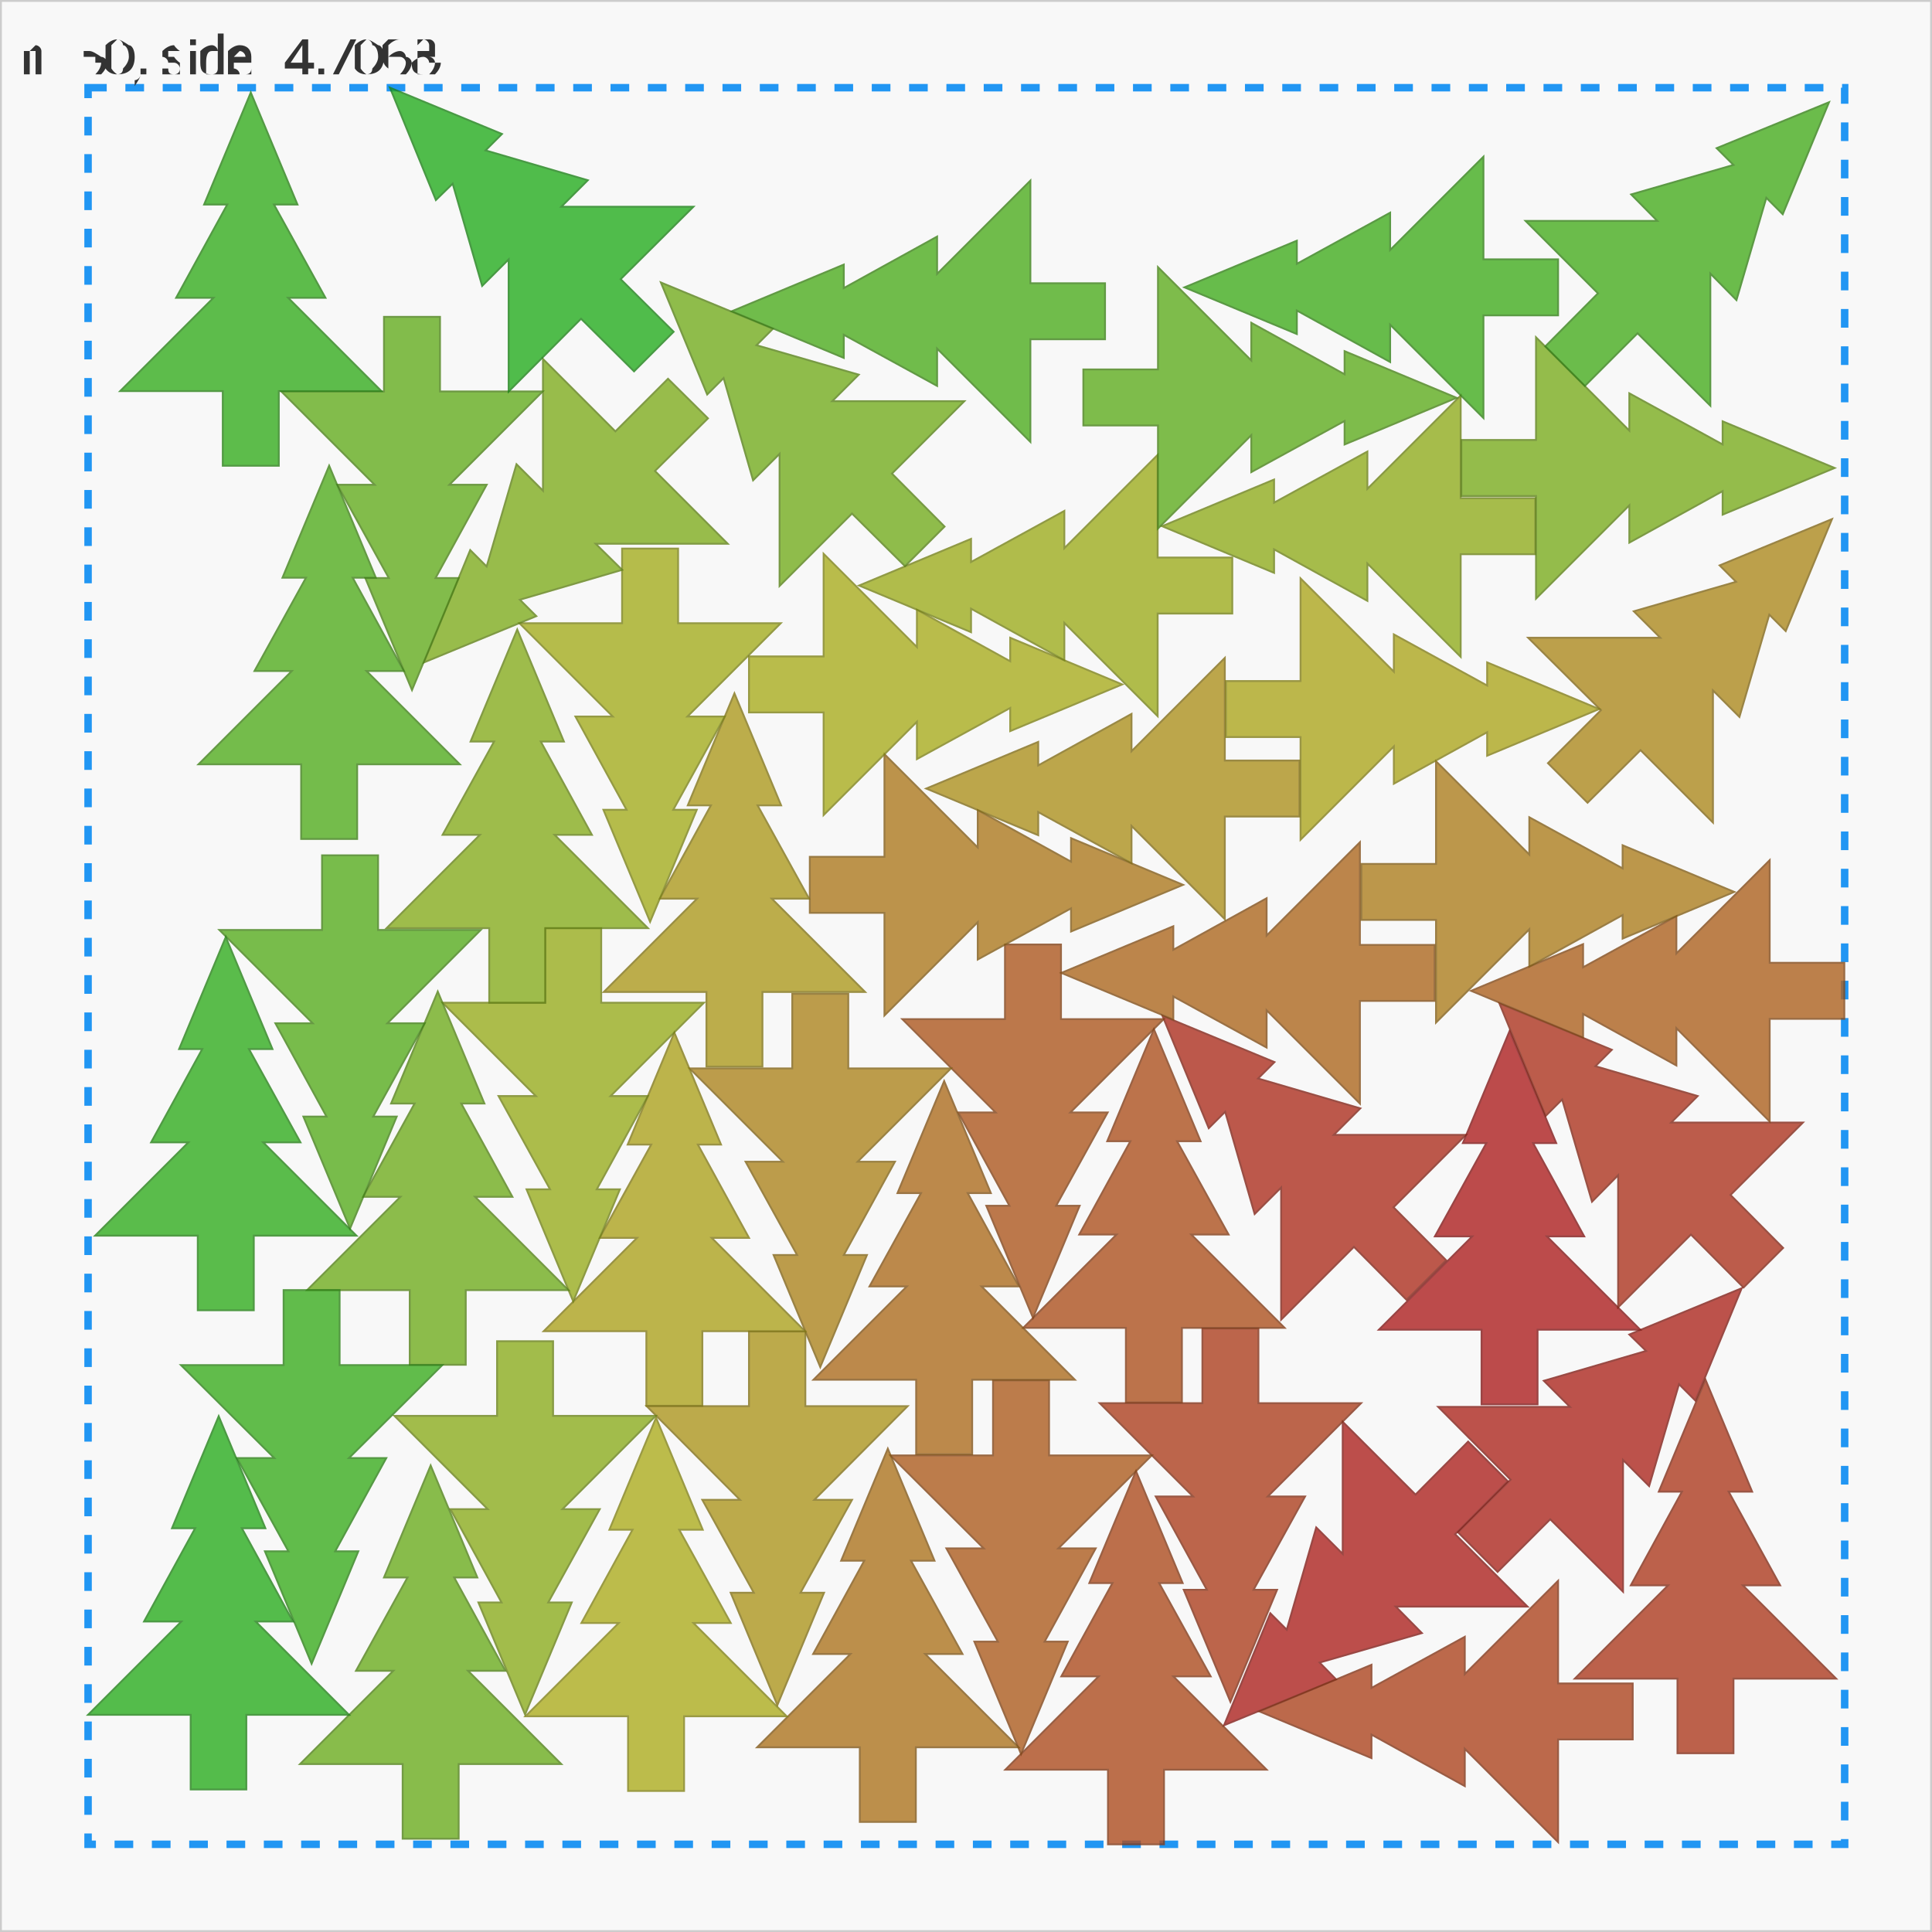
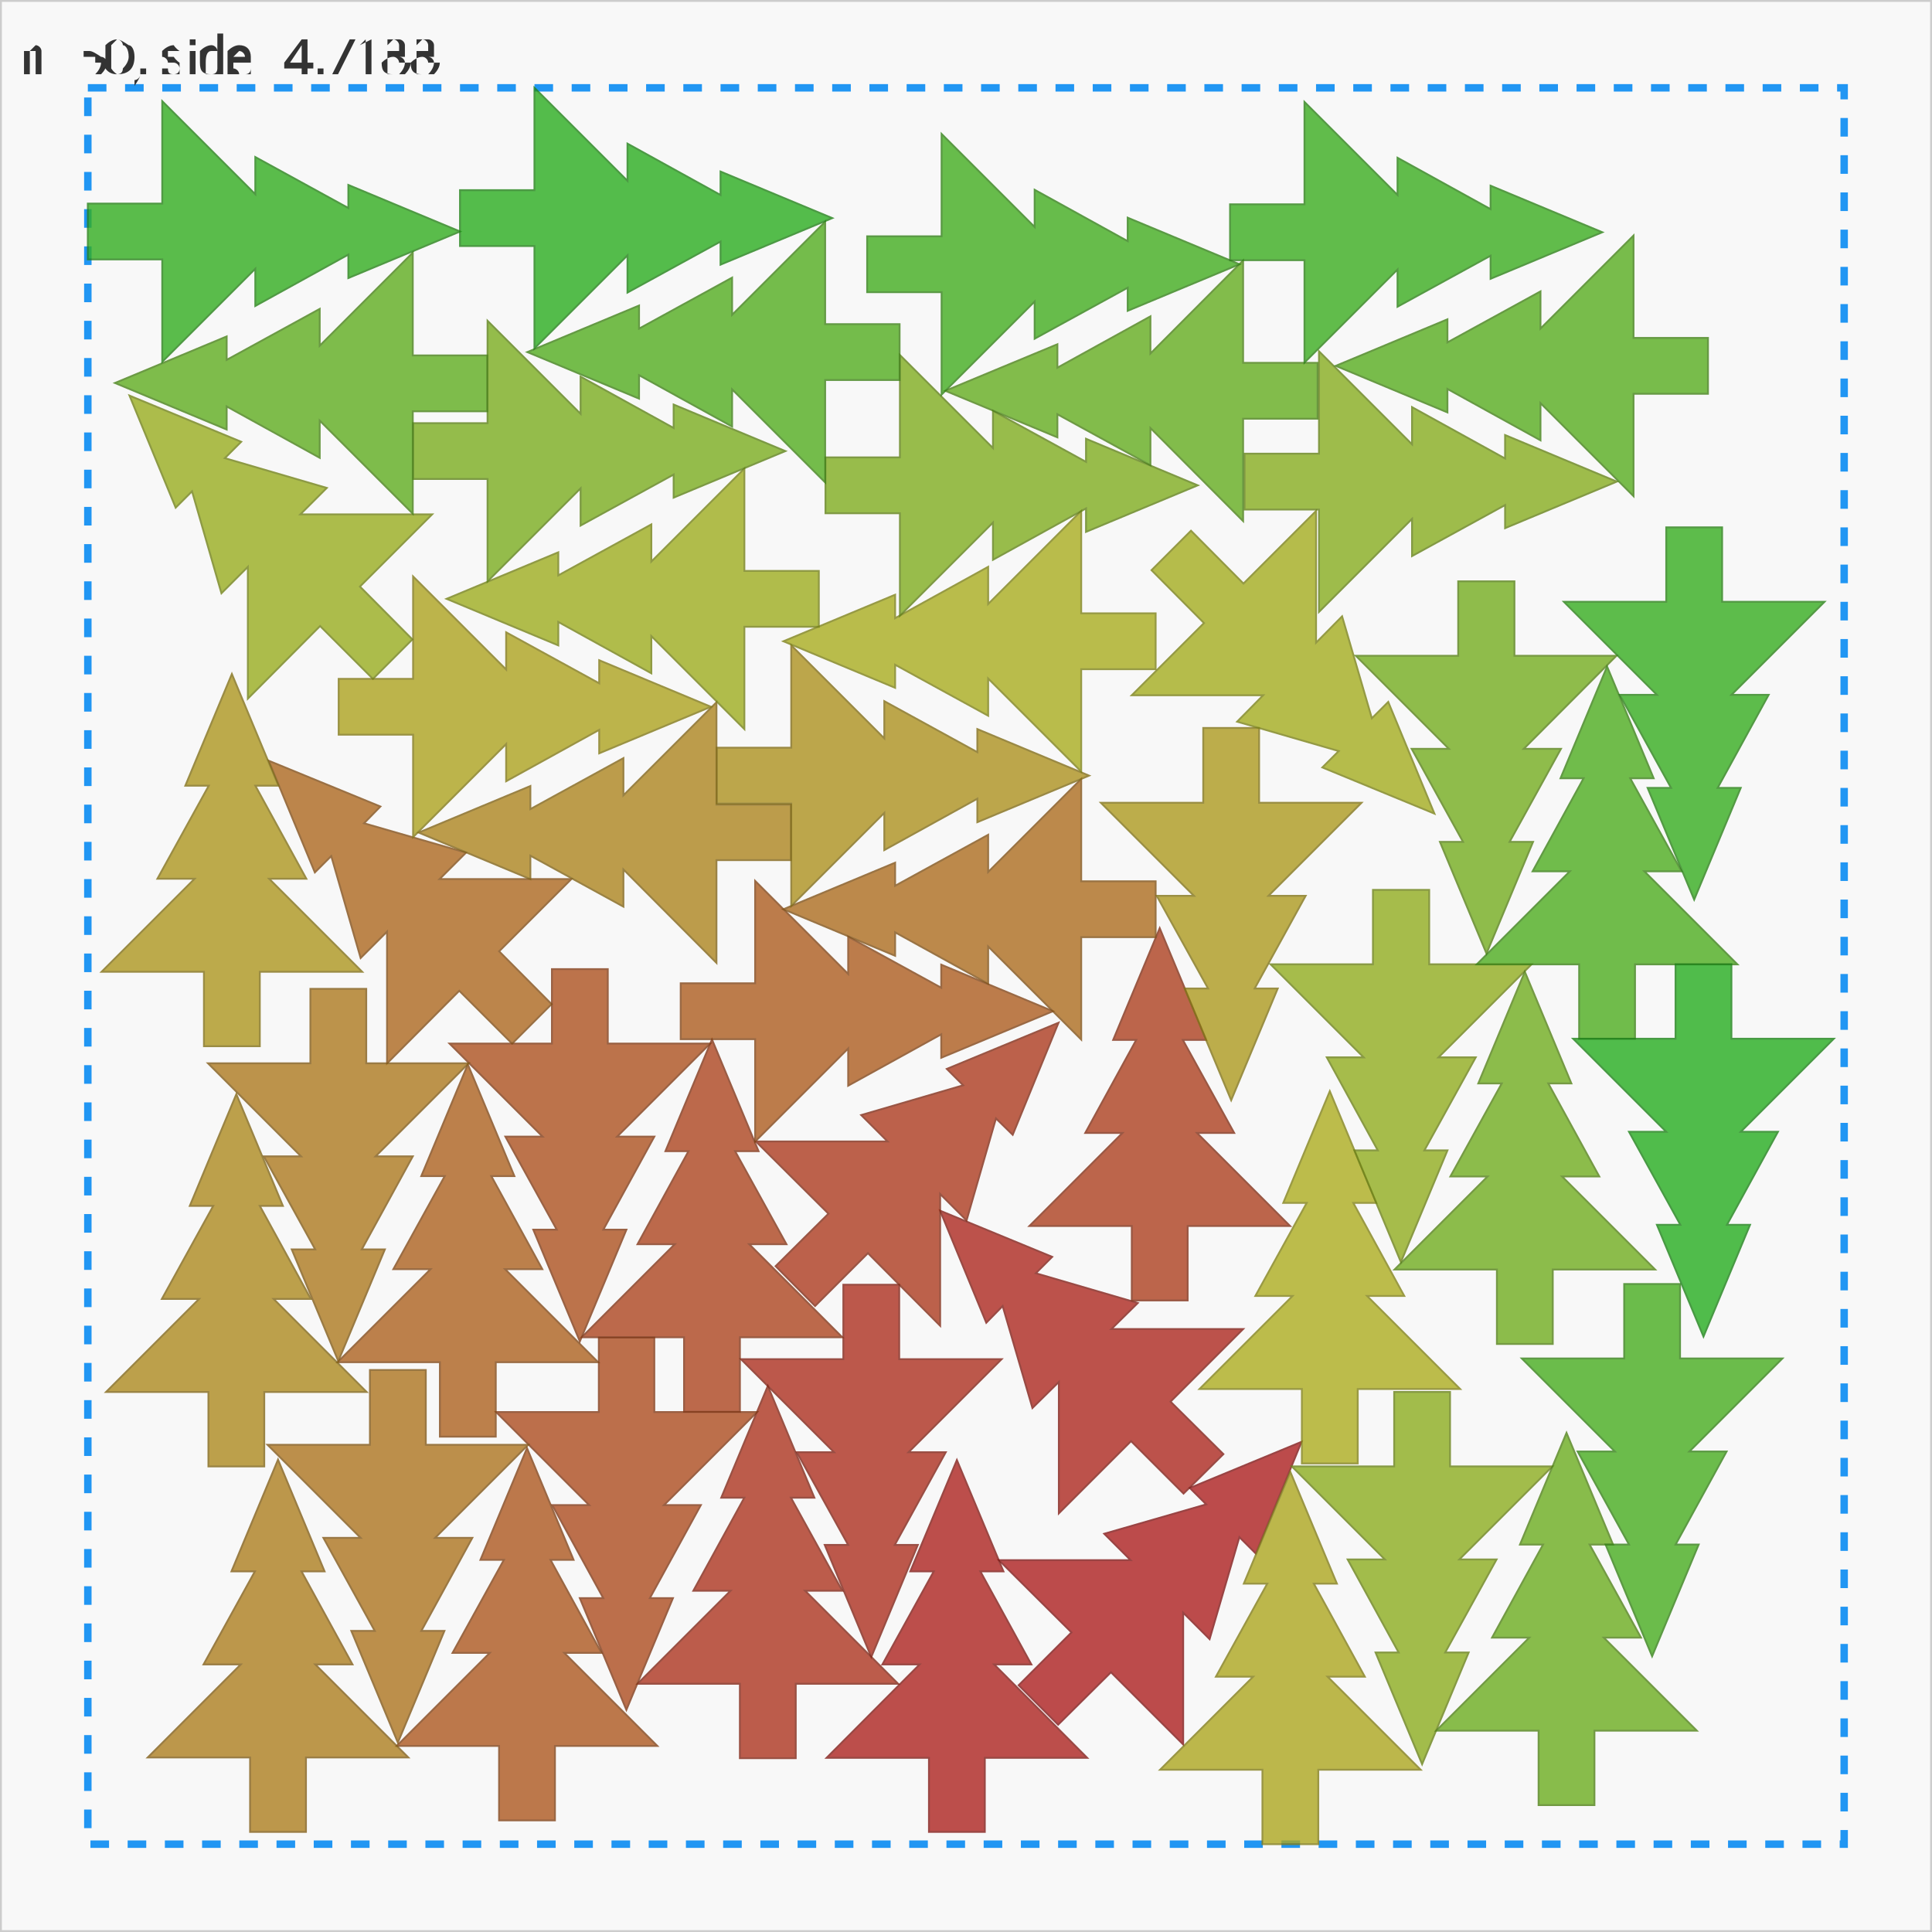
- <svg xmlns="http://www.w3.org/2000/svg" width="600" height="600" viewBox="-4.15 -3.625 5.177 5.177">
-   <rect x="-4.15" y="-3.625" width="5.177" height="5.177" fill="#f8f8f8" stroke="#ccc" stroke-width="0.01" />
-   <rect x="-3.914" y="-3.39" width="4.707" height="4.707" fill="none" stroke="#2196F3" stroke-width="0.02" stroke-dasharray="0.05,0.05" />
-   <polygon points="-0.105,-0.862 0.02,-0.562 -0.042,-0.562 0.095,-0.312 -0.005,-0.312 0.245,-0.062 -0.03,-0.062 -0.03,0.138 -0.18,0.138 -0.18,-0.062 -0.455,-0.062 -0.205,-0.312 -0.305,-0.312 -0.167,-0.562 -0.23,-0.562" fill="hsl(0, 70%, 40%)" stroke="hsl(0, 70%, 30%)" stroke-width="0.005" opacity="0.8" />
-   <polygon points="-0.87,0.998 -0.746,0.698 -0.702,0.742 -0.623,0.468 -0.552,0.539 -0.552,0.185 -0.357,0.38 -0.216,0.238 -0.11,0.344 -0.251,0.486 -0.057,0.68 -0.41,0.68 -0.34,0.751 -0.614,0.83 -0.57,0.875" fill="hsl(2, 70%, 40%)" stroke="hsl(2, 70%, 30%)" stroke-width="0.005" opacity="0.8" />
-   <polygon points="0.517,-0.173 0.393,0.128 0.349,0.084 0.269,0.357 0.199,0.287 0.199,0.64 0.004,0.446 -0.137,0.587 -0.243,0.481 -0.102,0.34 -0.296,0.145 0.057,0.145 -0.013,0.075 0.261,-0.005 0.216,-0.049" fill="hsl(4, 70%, 40%)" stroke="hsl(4, 70%, 30%)" stroke-width="0.005" opacity="0.8" />
-   <polygon points="-1.035,-0.903 -0.735,-0.779 -0.779,-0.735 -0.505,-0.655 -0.576,-0.584 -0.222,-0.584 -0.416,-0.39 -0.275,-0.248 -0.381,-0.142 -0.522,-0.284 -0.717,-0.089 -0.717,-0.443 -0.788,-0.372 -0.867,-0.646 -0.911,-0.602" fill="hsl(7, 70%, 40%)" stroke="hsl(7, 70%, 30%)" stroke-width="0.005" opacity="0.8" />
-   <polygon points="-0.132,-0.936 0.169,-0.812 0.125,-0.768 0.399,-0.688 0.328,-0.617 0.681,-0.617 0.487,-0.423 0.628,-0.281 0.522,-0.175 0.381,-0.317 0.186,-0.122 0.186,-0.476 0.116,-0.405 0.036,-0.679 -0.008,-0.635" fill="hsl(9, 70%, 40%)" stroke="hsl(9, 70%, 30%)" stroke-width="0.005" opacity="0.8" />
-   <polygon points="0.42,0.072 0.545,0.372 0.482,0.372 0.62,0.623 0.52,0.623 0.77,0.873 0.495,0.873 0.495,1.073 0.345,1.073 0.345,0.873 0.07,0.873 0.32,0.623 0.22,0.623 0.357,0.372 0.295,0.372" fill="hsl(12, 70%, 40%)" stroke="hsl(12, 70%, 30%)" stroke-width="0.005" opacity="0.8" />
-   <polygon points="-0.853,0.935 -0.978,0.635 -0.916,0.635 -1.053,0.385 -0.953,0.385 -1.203,0.135 -0.928,0.135 -0.928,-0.065 -0.778,-0.065 -0.778,0.135 -0.503,0.135 -0.753,0.385 -0.653,0.385 -0.791,0.635 -0.728,0.635" fill="hsl(14, 70%, 40%)" stroke="hsl(14, 70%, 30%)" stroke-width="0.005" opacity="0.8" />
-   <polygon points="-0.775,0.961 -0.475,0.836 -0.475,0.898 -0.225,0.761 -0.225,0.861 0.025,0.611 0.025,0.886 0.225,0.886 0.225,1.036 0.025,1.036 0.025,1.311 -0.225,1.061 -0.225,1.161 -0.475,1.023 -0.475,1.086" fill="hsl(16, 70%, 40%)" stroke="hsl(16, 70%, 30%)" stroke-width="0.005" opacity="0.8" />
-   <polygon points="-1.106,0.317 -0.981,0.617 -1.044,0.617 -0.906,0.867 -1.006,0.867 -0.756,1.117 -1.031,1.117 -1.031,1.317 -1.181,1.317 -1.181,1.117 -1.456,1.117 -1.206,0.867 -1.306,0.867 -1.169,0.617 -1.231,0.617" fill="hsl(19, 70%, 40%)" stroke="hsl(19, 70%, 30%)" stroke-width="0.005" opacity="0.8" />
-   <polygon points="-1.058,-0.867 -0.933,-0.567 -0.996,-0.567 -0.858,-0.317 -0.958,-0.317 -0.708,-0.067 -0.983,-0.067 -0.983,0.133 -1.133,0.133 -1.133,-0.067 -1.408,-0.067 -1.158,-0.317 -1.258,-0.317 -1.121,-0.567 -1.183,-0.567" fill="hsl(21, 70%, 40%)" stroke="hsl(21, 70%, 30%)" stroke-width="0.005" opacity="0.8" />
-   <polygon points="-1.382,-0.094 -1.507,-0.394 -1.445,-0.394 -1.582,-0.644 -1.482,-0.644 -1.732,-0.894 -1.457,-0.894 -1.457,-1.094 -1.307,-1.094 -1.307,-0.894 -1.032,-0.894 -1.282,-0.644 -1.182,-0.644 -1.32,-0.394 -1.257,-0.394" fill="hsl(24, 70%, 40%)" stroke="hsl(24, 70%, 30%)" stroke-width="0.005" opacity="0.8" />
-   <polygon points="-1.414,1.075 -1.539,0.774 -1.476,0.774 -1.614,0.524 -1.514,0.524 -1.764,0.275 -1.489,0.275 -1.489,0.074 -1.339,0.074 -1.339,0.275 -1.064,0.275 -1.314,0.524 -1.214,0.524 -1.351,0.774 -1.289,0.774" fill="hsl(26, 70%, 40%)" stroke="hsl(26, 70%, 30%)" stroke-width="0.005" opacity="0.8" />
-   <polygon points="-0.208,-0.97 0.092,-1.095 0.092,-1.033 0.342,-1.17 0.342,-1.07 0.592,-1.32 0.592,-1.045 0.792,-1.045 0.792,-0.895 0.592,-0.895 0.592,-0.62 0.342,-0.87 0.342,-0.77 0.092,-0.908 0.092,-0.845" fill="hsl(28, 70%, 40%)" stroke="hsl(28, 70%, 30%)" stroke-width="0.005" opacity="0.8" />
-   <polygon points="-1.306,-1.018 -1.006,-1.143 -1.006,-1.08 -0.756,-1.218 -0.756,-1.118 -0.506,-1.368 -0.506,-1.093 -0.306,-1.093 -0.306,-0.943 -0.506,-0.943 -0.506,-0.668 -0.756,-0.918 -0.756,-0.818 -1.006,-0.955 -1.006,-0.893" fill="hsl(31, 70%, 40%)" stroke="hsl(31, 70%, 30%)" stroke-width="0.005" opacity="0.8" />
-   <polygon points="-1.62,-0.728 -1.495,-0.428 -1.557,-0.428 -1.42,-0.178 -1.52,-0.178 -1.27,0.072 -1.545,0.072 -1.545,0.272 -1.695,0.272 -1.695,0.072 -1.97,0.072 -1.72,-0.178 -1.82,-0.178 -1.682,-0.428 -1.745,-0.428" fill="hsl(33, 70%, 40%)" stroke="hsl(33, 70%, 30%)" stroke-width="0.005" opacity="0.8" />
-   <polygon points="-1.771,0.257 -1.646,0.557 -1.709,0.557 -1.571,0.807 -1.671,0.807 -1.421,1.057 -1.696,1.057 -1.696,1.257 -1.846,1.257 -1.846,1.057 -2.121,1.057 -1.871,0.807 -1.971,0.807 -1.834,0.557 -1.896,0.557" fill="hsl(36, 70%, 40%)" stroke="hsl(36, 70%, 30%)" stroke-width="0.005" opacity="0.8" />
-   <polygon points="-0.98,-1.254 -1.28,-1.129 -1.28,-1.191 -1.53,-1.054 -1.53,-1.154 -1.78,-0.904 -1.78,-1.179 -1.98,-1.179 -1.98,-1.329 -1.78,-1.329 -1.78,-1.604 -1.53,-1.354 -1.53,-1.454 -1.28,-1.316 -1.28,-1.379" fill="hsl(38, 70%, 40%)" stroke="hsl(38, 70%, 30%)" stroke-width="0.005" opacity="0.8" />
-   <polygon points="0.497,-1.235 0.198,-1.11 0.198,-1.173 -0.052,-1.035 -0.052,-1.135 -0.302,-0.885 -0.302,-1.16 -0.502,-1.16 -0.502,-1.31 -0.302,-1.31 -0.302,-1.585 -0.052,-1.335 -0.052,-1.435 0.198,-1.298 0.198,-1.36" fill="hsl(40, 70%, 40%)" stroke="hsl(40, 70%, 30%)" stroke-width="0.005" opacity="0.8" />
-   <polygon points="-1.952,0.038 -2.077,-0.262 -2.014,-0.262 -2.152,-0.512 -2.052,-0.512 -2.302,-0.762 -2.027,-0.762 -2.027,-0.962 -1.877,-0.962 -1.877,-0.762 -1.602,-0.762 -1.852,-0.512 -1.752,-0.512 -1.889,-0.262 -1.827,-0.262" fill="hsl(43, 70%, 40%)" stroke="hsl(43, 70%, 30%)" stroke-width="0.005" opacity="0.8" />
-   <polygon points="0.759,-2.234 0.635,-1.934 0.591,-1.978 0.511,-1.704 0.44,-1.775 0.44,-1.421 0.246,-1.615 0.104,-1.474 -0.002,-1.58 0.14,-1.722 -0.055,-1.916 0.299,-1.916 0.228,-1.987 0.502,-2.066 0.458,-2.11" fill="hsl(45, 70%, 40%)" stroke="hsl(45, 70%, 30%)" stroke-width="0.005" opacity="0.8" />
-   <polygon points="-1.668,-1.512 -1.368,-1.637 -1.368,-1.574 -1.118,-1.712 -1.118,-1.612 -0.868,-1.862 -0.868,-1.587 -0.668,-1.587 -0.668,-1.437 -0.868,-1.437 -0.868,-1.162 -1.118,-1.412 -1.118,-1.312 -1.368,-1.449 -1.368,-1.387" fill="hsl(48, 70%, 40%)" stroke="hsl(48, 70%, 30%)" stroke-width="0.005" opacity="0.8" />
-   <polygon points="-2.067,0.944 -2.192,0.643 -2.13,0.643 -2.268,0.394 -2.167,0.394 -2.417,0.143 -2.143,0.143 -2.143,-0.057 -1.992,-0.057 -1.992,0.143 -1.718,0.143 -1.968,0.394 -1.867,0.394 -2.005,0.643 -1.942,0.643" fill="hsl(50, 70%, 40%)" stroke="hsl(50, 70%, 30%)" stroke-width="0.005" opacity="0.8" />
-   <polygon points="-2.182,-1.767 -2.057,-1.467 -2.12,-1.467 -1.982,-1.217 -2.082,-1.217 -1.832,-0.967 -2.107,-0.967 -2.107,-0.767 -2.257,-0.767 -2.257,-0.967 -2.532,-0.967 -2.282,-1.217 -2.382,-1.217 -2.245,-1.467 -2.307,-1.467" fill="hsl(52, 70%, 40%)" stroke="hsl(52, 70%, 30%)" stroke-width="0.005" opacity="0.8" />
-   <polygon points="-2.343,-0.858 -2.218,-0.558 -2.28,-0.558 -2.143,-0.308 -2.243,-0.308 -1.993,-0.058 -2.268,-0.058 -2.268,0.142 -2.418,0.142 -2.418,-0.058 -2.693,-0.058 -2.443,-0.308 -2.543,-0.308 -2.405,-0.558 -2.468,-0.558" fill="hsl(55, 70%, 40%)" stroke="hsl(55, 70%, 30%)" stroke-width="0.005" opacity="0.8" />
-   <polygon points="0.135,-1.725 -0.165,-1.6 -0.165,-1.663 -0.415,-1.525 -0.415,-1.625 -0.665,-1.375 -0.665,-1.65 -0.865,-1.65 -0.865,-1.8 -0.665,-1.8 -0.665,-2.075 -0.415,-1.825 -0.415,-1.925 -0.165,-1.788 -0.165,-1.85" fill="hsl(57, 70%, 40%)" stroke="hsl(57, 70%, 30%)" stroke-width="0.005" opacity="0.8" />
-   <polygon points="-2.392,0.174 -2.267,0.474 -2.33,0.474 -2.192,0.724 -2.292,0.724 -2.042,0.974 -2.317,0.974 -2.317,1.174 -2.467,1.174 -2.467,0.974 -2.742,0.974 -2.492,0.724 -2.592,0.724 -2.455,0.474 -2.517,0.474" fill="hsl(60, 70%, 40%)" stroke="hsl(60, 70%, 30%)" stroke-width="0.005" opacity="0.8" />
-   <polygon points="-1.143,-1.791 -1.443,-1.666 -1.443,-1.728 -1.693,-1.591 -1.693,-1.691 -1.943,-1.441 -1.943,-1.716 -2.143,-1.716 -2.143,-1.866 -1.943,-1.866 -1.943,-2.141 -1.693,-1.891 -1.693,-1.991 -1.443,-1.853 -1.443,-1.916" fill="hsl(62, 70%, 40%)" stroke="hsl(62, 70%, 30%)" stroke-width="0.005" opacity="0.8" />
-   <polygon points="-2.408,-1.155 -2.533,-1.455 -2.471,-1.455 -2.608,-1.705 -2.508,-1.705 -2.758,-1.955 -2.483,-1.955 -2.483,-2.155 -2.333,-2.155 -2.333,-1.955 -2.058,-1.955 -2.308,-1.705 -2.208,-1.705 -2.346,-1.455 -2.283,-1.455" fill="hsl(64, 70%, 40%)" stroke="hsl(64, 70%, 30%)" stroke-width="0.005" opacity="0.8" />
-   <polygon points="-1.848,-2.056 -1.548,-2.181 -1.548,-2.119 -1.298,-2.256 -1.298,-2.156 -1.048,-2.406 -1.048,-2.131 -0.848,-2.131 -0.848,-1.981 -1.048,-1.981 -1.048,-1.706 -1.298,-1.956 -1.298,-1.856 -1.548,-1.994 -1.548,-1.931" fill="hsl(67, 70%, 40%)" stroke="hsl(67, 70%, 30%)" stroke-width="0.005" opacity="0.8" />
-   <polygon points="-2.614,-0.138 -2.739,-0.438 -2.676,-0.438 -2.814,-0.688 -2.714,-0.688 -2.964,-0.938 -2.689,-0.938 -2.689,-1.138 -2.539,-1.138 -2.539,-0.938 -2.264,-0.938 -2.514,-0.688 -2.414,-0.688 -2.551,-0.438 -2.489,-0.438" fill="hsl(69, 70%, 40%)" stroke="hsl(69, 70%, 30%)" stroke-width="0.005" opacity="0.8" />
-   <polygon points="-1.036,-2.215 -0.736,-2.34 -0.736,-2.278 -0.486,-2.415 -0.486,-2.315 -0.236,-2.565 -0.236,-2.29 -0.036,-2.29 -0.036,-2.14 -0.236,-2.14 -0.236,-1.865 -0.486,-2.115 -0.486,-2.015 -0.736,-2.153 -0.736,-2.09" fill="hsl(72, 70%, 40%)" stroke="hsl(72, 70%, 30%)" stroke-width="0.005" opacity="0.8" />
-   <polygon points="-2.743,0.969 -2.868,0.669 -2.806,0.669 -2.943,0.419 -2.843,0.419 -3.093,0.169 -2.818,0.169 -2.818,-0.031 -2.668,-0.031 -2.668,0.169 -2.393,0.169 -2.643,0.419 -2.543,0.419 -2.681,0.669 -2.618,0.669" fill="hsl(74, 70%, 40%)" stroke="hsl(74, 70%, 30%)" stroke-width="0.005" opacity="0.8" />
-   <polygon points="-2.764,-1.938 -2.639,-1.638 -2.701,-1.638 -2.564,-1.388 -2.664,-1.388 -2.414,-1.138 -2.689,-1.138 -2.689,-0.938 -2.839,-0.938 -2.839,-1.138 -3.114,-1.138 -2.864,-1.388 -2.964,-1.388 -2.826,-1.638 -2.889,-1.638" fill="hsl(76, 70%, 40%)" stroke="hsl(76, 70%, 30%)" stroke-width="0.005" opacity="0.8" />
-   <polygon points="-3.014,-1.85 -2.89,-2.151 -2.846,-2.107 -2.766,-2.381 -2.695,-2.31 -2.695,-2.663 -2.501,-2.469 -2.36,-2.61 -2.253,-2.504 -2.395,-2.363 -2.2,-2.168 -2.554,-2.168 -2.483,-2.098 -2.757,-2.018 -2.713,-1.974" fill="hsl(79, 70%, 40%)" stroke="hsl(79, 70%, 30%)" stroke-width="0.005" opacity="0.8" />
-   <polygon points="0.766,-2.371 0.466,-2.246 0.466,-2.309 0.216,-2.171 0.216,-2.271 -0.034,-2.021 -0.034,-2.296 -0.234,-2.296 -0.234,-2.446 -0.034,-2.446 -0.034,-2.721 0.216,-2.471 0.216,-2.571 0.466,-2.434 0.466,-2.496" fill="hsl(81, 70%, 40%)" stroke="hsl(81, 70%, 30%)" stroke-width="0.005" opacity="0.8" />
-   <polygon points="-2.379,-2.868 -2.079,-2.744 -2.123,-2.7 -1.849,-2.621 -1.92,-2.55 -1.566,-2.55 -1.76,-2.356 -1.619,-2.214 -1.725,-2.108 -1.867,-2.249 -2.061,-2.055 -2.061,-2.409 -2.132,-2.338 -2.211,-2.612 -2.255,-2.568" fill="hsl(84, 70%, 40%)" stroke="hsl(84, 70%, 30%)" stroke-width="0.005" opacity="0.8" />
-   <polygon points="-2.977,-0.968 -2.852,-0.668 -2.914,-0.668 -2.777,-0.418 -2.877,-0.418 -2.627,-0.168 -2.902,-0.168 -2.902,0.032 -3.052,0.032 -3.052,-0.168 -3.327,-0.168 -3.077,-0.418 -3.177,-0.418 -3.039,-0.668 -3.102,-0.668" fill="hsl(86, 70%, 40%)" stroke="hsl(86, 70%, 30%)" stroke-width="0.005" opacity="0.8" />
-   <polygon points="-2.996,0.302 -2.871,0.602 -2.933,0.602 -2.796,0.852 -2.896,0.852 -2.646,1.102 -2.921,1.102 -2.921,1.302 -3.071,1.302 -3.071,1.102 -3.346,1.102 -3.096,0.852 -3.196,0.852 -3.058,0.602 -3.121,0.602" fill="hsl(88, 70%, 40%)" stroke="hsl(88, 70%, 30%)" stroke-width="0.005" opacity="0.8" />
-   <polygon points="-3.046,-1.776 -3.171,-2.076 -3.108,-2.076 -3.246,-2.326 -3.146,-2.326 -3.396,-2.576 -3.121,-2.576 -3.121,-2.776 -2.971,-2.776 -2.971,-2.576 -2.696,-2.576 -2.946,-2.326 -2.846,-2.326 -2.983,-2.076 -2.921,-2.076" fill="hsl(91, 70%, 40%)" stroke="hsl(91, 70%, 30%)" stroke-width="0.005" opacity="0.8" />
-   <polygon points="-0.247,-2.559 -0.547,-2.434 -0.547,-2.497 -0.797,-2.36 -0.797,-2.459 -1.047,-2.209 -1.047,-2.485 -1.247,-2.485 -1.247,-2.635 -1.047,-2.635 -1.047,-2.909 -0.797,-2.659 -0.797,-2.76 -0.547,-2.622 -0.547,-2.684" fill="hsl(93, 70%, 40%)" stroke="hsl(93, 70%, 30%)" stroke-width="0.005" opacity="0.8" />
-   <polygon points="-3.212,-0.333 -3.337,-0.633 -3.275,-0.633 -3.412,-0.883 -3.312,-0.883 -3.562,-1.133 -3.287,-1.133 -3.287,-1.333 -3.137,-1.333 -3.137,-1.133 -2.862,-1.133 -3.112,-0.883 -3.012,-0.883 -3.15,-0.633 -3.087,-0.633" fill="hsl(96, 70%, 40%)" stroke="hsl(96, 70%, 30%)" stroke-width="0.005" opacity="0.8" />
-   <polygon points="-3.268,-2.377 -3.143,-2.077 -3.205,-2.077 -3.068,-1.827 -3.168,-1.827 -2.918,-1.577 -3.193,-1.577 -3.193,-1.377 -3.343,-1.377 -3.343,-1.577 -3.618,-1.577 -3.368,-1.827 -3.468,-1.827 -3.33,-2.077 -3.393,-2.077" fill="hsl(98, 70%, 40%)" stroke="hsl(98, 70%, 30%)" stroke-width="0.005" opacity="0.8" />
-   <polygon points="-2.189,-2.791 -1.889,-2.916 -1.889,-2.853 -1.639,-2.991 -1.639,-2.891 -1.389,-3.141 -1.389,-2.866 -1.189,-2.866 -1.189,-2.716 -1.389,-2.716 -1.389,-2.441 -1.639,-2.691 -1.639,-2.591 -1.889,-2.728 -1.889,-2.666" fill="hsl(100, 70%, 40%)" stroke="hsl(100, 70%, 30%)" stroke-width="0.005" opacity="0.8" />
-   <polygon points="0.751,-3.351 0.627,-3.051 0.583,-3.095 0.503,-2.821 0.433,-2.892 0.433,-2.538 0.238,-2.732 0.097,-2.591 -0.009,-2.697 0.132,-2.839 -0.062,-3.033 0.291,-3.033 0.221,-3.104 0.495,-3.183 0.45,-3.228" fill="hsl(103, 70%, 40%)" stroke="hsl(103, 70%, 30%)" stroke-width="0.005" opacity="0.8" />
-   <polygon points="-0.976,-2.855 -0.675,-2.98 -0.675,-2.918 -0.425,-3.055 -0.425,-2.955 -0.175,-3.205 -0.175,-2.93 0.025,-2.93 0.025,-2.78 -0.175,-2.78 -0.175,-2.505 -0.425,-2.755 -0.425,-2.655 -0.675,-2.793 -0.675,-2.73" fill="hsl(105, 70%, 40%)" stroke="hsl(105, 70%, 30%)" stroke-width="0.005" opacity="0.8" />
-   <polygon points="-3.315,0.833 -3.44,0.532 -3.377,0.532 -3.515,0.282 -3.415,0.282 -3.665,0.033 -3.39,0.033 -3.39,-0.168 -3.24,-0.168 -3.24,0.033 -2.965,0.033 -3.215,0.282 -3.115,0.282 -3.252,0.532 -3.19,0.532" fill="hsl(108, 70%, 40%)" stroke="hsl(108, 70%, 30%)" stroke-width="0.005" opacity="0.8" />
-   <polygon points="-3.478,-3.377 -3.353,-3.077 -3.416,-3.077 -3.278,-2.827 -3.378,-2.827 -3.128,-2.577 -3.403,-2.577 -3.403,-2.377 -3.553,-2.377 -3.553,-2.577 -3.828,-2.577 -3.578,-2.827 -3.678,-2.827 -3.541,-3.077 -3.603,-3.077" fill="hsl(110, 70%, 40%)" stroke="hsl(110, 70%, 30%)" stroke-width="0.005" opacity="0.8" />
-   <polygon points="-3.545,-1.114 -3.42,-0.814 -3.483,-0.814 -3.345,-0.564 -3.445,-0.564 -3.195,-0.314 -3.47,-0.314 -3.47,-0.114 -3.62,-0.114 -3.62,-0.314 -3.895,-0.314 -3.645,-0.564 -3.745,-0.564 -3.608,-0.814 -3.67,-0.814" fill="hsl(112, 70%, 40%)" stroke="hsl(112, 70%, 30%)" stroke-width="0.005" opacity="0.8" />
-   <polygon points="-3.564,0.17 -3.439,0.47 -3.502,0.47 -3.365,0.72 -3.465,0.72 -3.215,0.97 -3.49,0.97 -3.49,1.17 -3.639,1.17 -3.639,0.97 -3.914,0.97 -3.664,0.72 -3.764,0.72 -3.627,0.47 -3.689,0.47" fill="hsl(115, 70%, 40%)" stroke="hsl(115, 70%, 30%)" stroke-width="0.005" opacity="0.8" />
-   <polygon points="-3.105,-3.39 -2.805,-3.266 -2.849,-3.222 -2.575,-3.142 -2.646,-3.071 -2.292,-3.071 -2.487,-2.877 -2.345,-2.736 -2.451,-2.63 -2.593,-2.771 -2.787,-2.576 -2.787,-2.93 -2.858,-2.859 -2.937,-3.133 -2.982,-3.089" fill="hsl(117, 70%, 40%)" stroke="hsl(117, 70%, 30%)" stroke-width="0.005" opacity="0.8" />
-   <text x="-4.1" y="-3.425" font-size="0.15" fill="#333">n=50, side=4.7068</text>
+ <svg xmlns="http://www.w3.org/2000/svg" width="600" height="600" viewBox="-3.127 -4.555 5.191 5.191">
+   <rect x="-3.127" y="-4.555" width="5.191" height="5.191" fill="#f8f8f8" stroke="#ccc" stroke-width="0.01" />
+   <rect x="-2.891" y="-4.319" width="4.719" height="4.719" fill="none" stroke="#2196F3" stroke-width="0.02" stroke-dasharray="0.05,0.05" />
+   <polygon points="0.37,-0.681 0.247,-0.381 0.203,-0.425 0.123,-0.151 0.052,-0.222 0.052,0.132 -0.142,-0.062 -0.284,0.079 -0.39,-0.027 -0.248,-0.169 -0.443,-0.363 -0.089,-0.363 -0.16,-0.434 0.114,-0.513 0.07,-0.557" fill="hsl(0, 70%, 40%)" stroke="hsl(0, 70%, 30%)" stroke-width="0.005" opacity="0.8" />
+   <polygon points="-0.556,-0.632 -0.431,-0.333 -0.493,-0.333 -0.356,-0.083 -0.456,-0.083 -0.206,0.168 -0.481,0.168 -0.481,0.367 -0.631,0.367 -0.631,0.168 -0.906,0.168 -0.656,-0.083 -0.756,-0.083 -0.618,-0.333 -0.681,-0.333" fill="hsl(2, 70%, 40%)" stroke="hsl(2, 70%, 30%)" stroke-width="0.005" opacity="0.8" />
+   <polygon points="-0.601,-1.302 -0.3,-1.178 -0.344,-1.134 -0.07,-1.054 -0.141,-0.984 0.213,-0.984 0.018,-0.789 0.16,-0.648 0.053,-0.542 -0.088,-0.683 -0.282,-0.489 -0.282,-0.842 -0.353,-0.772 -0.433,-1.046 -0.477,-1.001" fill="hsl(4, 70%, 40%)" stroke="hsl(4, 70%, 30%)" stroke-width="0.005" opacity="0.8" />
+   <polygon points="-0.786,-0.103 -0.911,-0.404 -0.848,-0.404 -0.986,-0.653 -0.886,-0.653 -1.136,-0.903 -0.861,-0.903 -0.861,-1.103 -0.711,-1.103 -0.711,-0.903 -0.436,-0.903 -0.686,-0.653 -0.586,-0.653 -0.723,-0.404 -0.661,-0.404" fill="hsl(7, 70%, 40%)" stroke="hsl(7, 70%, 30%)" stroke-width="0.005" opacity="0.8" />
+   <polygon points="-1.064,-0.831 -0.939,-0.531 -1.002,-0.531 -0.864,-0.281 -0.964,-0.281 -0.714,-0.031 -0.989,-0.031 -0.989,0.169 -1.139,0.169 -1.139,-0.031 -1.414,-0.031 -1.164,-0.281 -1.264,-0.281 -1.127,-0.531 -1.189,-0.531" fill="hsl(9, 70%, 40%)" stroke="hsl(9, 70%, 30%)" stroke-width="0.005" opacity="0.8" />
+   <polygon points="-0.283,-1.807 -0.406,-1.506 -0.451,-1.55 -0.53,-1.276 -0.601,-1.347 -0.601,-0.993 -0.795,-1.188 -0.937,-1.046 -1.043,-1.153 -0.901,-1.294 -1.096,-1.488 -0.742,-1.488 -0.813,-1.559 -0.539,-1.639 -0.583,-1.683" fill="hsl(12, 70%, 40%)" stroke="hsl(12, 70%, 30%)" stroke-width="0.005" opacity="0.8" />
+   <polygon points="-0.011,-2.061 0.114,-1.761 0.051,-1.761 0.189,-1.511 0.089,-1.511 0.339,-1.261 0.064,-1.261 0.064,-1.061 -0.086,-1.061 -0.086,-1.261 -0.361,-1.261 -0.111,-1.511 -0.211,-1.511 -0.074,-1.761 -0.136,-1.761" fill="hsl(14, 70%, 40%)" stroke="hsl(14, 70%, 30%)" stroke-width="0.005" opacity="0.8" />
+   <polygon points="-1.214,-1.762 -1.089,-1.462 -1.152,-1.462 -1.014,-1.212 -1.114,-1.212 -0.864,-0.962 -1.139,-0.962 -1.139,-0.762 -1.289,-0.762 -1.289,-0.962 -1.564,-0.962 -1.314,-1.212 -1.414,-1.212 -1.277,-1.462 -1.339,-1.462" fill="hsl(16, 70%, 40%)" stroke="hsl(16, 70%, 30%)" stroke-width="0.005" opacity="0.8" />
+   <polygon points="-1.444,0.039 -1.569,-0.261 -1.506,-0.261 -1.643,-0.511 -1.544,-0.511 -1.794,-0.761 -1.518,-0.761 -1.518,-0.961 -1.369,-0.961 -1.369,-0.761 -1.093,-0.761 -1.343,-0.511 -1.244,-0.511 -1.381,-0.261 -1.319,-0.261" fill="hsl(19, 70%, 40%)" stroke="hsl(19, 70%, 30%)" stroke-width="0.005" opacity="0.8" />
+   <polygon points="-1.569,-0.951 -1.694,-1.251 -1.631,-1.251 -1.769,-1.501 -1.669,-1.501 -1.919,-1.751 -1.644,-1.751 -1.644,-1.951 -1.494,-1.951 -1.494,-1.751 -1.219,-1.751 -1.469,-1.501 -1.369,-1.501 -1.506,-1.251 -1.444,-1.251" fill="hsl(21, 70%, 40%)" stroke="hsl(21, 70%, 30%)" stroke-width="0.005" opacity="0.8" />
+   <polygon points="-1.711,-0.664 -1.586,-0.364 -1.648,-0.364 -1.511,-0.114 -1.611,-0.114 -1.361,0.136 -1.636,0.136 -1.636,0.336 -1.786,0.336 -1.786,0.136 -2.061,0.136 -1.811,-0.114 -1.911,-0.114 -1.773,-0.364 -1.836,-0.364" fill="hsl(24, 70%, 40%)" stroke="hsl(24, 70%, 30%)" stroke-width="0.005" opacity="0.8" />
+   <polygon points="-0.298,-1.838 -0.598,-1.713 -0.598,-1.776 -0.848,-1.638 -0.848,-1.738 -1.098,-1.488 -1.098,-1.763 -1.298,-1.763 -1.298,-1.913 -1.098,-1.913 -1.098,-2.188 -0.848,-1.938 -0.848,-2.038 -0.598,-1.901 -0.598,-1.963" fill="hsl(26, 70%, 40%)" stroke="hsl(26, 70%, 30%)" stroke-width="0.005" opacity="0.8" />
+   <polygon points="-1.87,-1.695 -1.745,-1.395 -1.807,-1.395 -1.67,-1.145 -1.77,-1.145 -1.52,-0.895 -1.795,-0.895 -1.795,-0.695 -1.945,-0.695 -1.945,-0.895 -2.22,-0.895 -1.97,-1.145 -2.07,-1.145 -1.932,-1.395 -1.995,-1.395" fill="hsl(28, 70%, 40%)" stroke="hsl(28, 70%, 30%)" stroke-width="0.005" opacity="0.8" />
+   <polygon points="-2.405,-2.511 -2.105,-2.388 -2.149,-2.343 -1.875,-2.264 -1.946,-2.193 -1.592,-2.193 -1.786,-1.999 -1.645,-1.857 -1.751,-1.751 -1.893,-1.893 -2.087,-1.698 -2.087,-2.052 -2.158,-1.981 -2.237,-2.255 -2.281,-2.211" fill="hsl(31, 70%, 40%)" stroke="hsl(31, 70%, 30%)" stroke-width="0.005" opacity="0.8" />
+   <polygon points="-1.022,-2.112 -0.722,-2.237 -0.722,-2.175 -0.472,-2.312 -0.472,-2.212 -0.222,-2.462 -0.222,-2.187 -0.022,-2.187 -0.022,-2.037 -0.222,-2.037 -0.222,-1.762 -0.472,-2.012 -0.472,-1.912 -0.722,-2.05 -0.722,-1.987" fill="hsl(33, 70%, 40%)" stroke="hsl(33, 70%, 30%)" stroke-width="0.005" opacity="0.8" />
+   <polygon points="-2.058,0.127 -2.183,-0.173 -2.12,-0.173 -2.258,-0.423 -2.158,-0.423 -2.408,-0.673 -2.133,-0.673 -2.133,-0.874 -1.983,-0.874 -1.983,-0.673 -1.708,-0.673 -1.958,-0.423 -1.858,-0.423 -1.995,-0.173 -1.933,-0.173" fill="hsl(36, 70%, 40%)" stroke="hsl(36, 70%, 30%)" stroke-width="0.005" opacity="0.8" />
+   <polygon points="-2.218,-0.898 -2.343,-1.198 -2.28,-1.198 -2.418,-1.448 -2.318,-1.448 -2.568,-1.698 -2.293,-1.698 -2.293,-1.898 -2.143,-1.898 -2.143,-1.698 -1.868,-1.698 -2.118,-1.448 -2.018,-1.448 -2.155,-1.198 -2.093,-1.198" fill="hsl(38, 70%, 40%)" stroke="hsl(38, 70%, 30%)" stroke-width="0.005" opacity="0.8" />
+   <polygon points="-2.38,-0.633 -2.255,-0.333 -2.317,-0.333 -2.18,-0.083 -2.28,-0.083 -2.03,0.167 -2.305,0.167 -2.305,0.367 -2.455,0.367 -2.455,0.167 -2.73,0.167 -2.48,-0.083 -2.58,-0.083 -2.442,-0.333 -2.505,-0.333" fill="hsl(40, 70%, 40%)" stroke="hsl(40, 70%, 30%)" stroke-width="0.005" opacity="0.8" />
+   <polygon points="-2.002,-2.318 -1.702,-2.443 -1.702,-2.381 -1.452,-2.518 -1.452,-2.418 -1.202,-2.668 -1.202,-2.393 -1.002,-2.393 -1.002,-2.244 -1.202,-2.244 -1.202,-1.968 -1.452,-2.219 -1.452,-2.119 -1.702,-2.256 -1.702,-2.193" fill="hsl(43, 70%, 40%)" stroke="hsl(43, 70%, 30%)" stroke-width="0.005" opacity="0.8" />
+   <polygon points="-2.492,-1.615 -2.367,-1.315 -2.429,-1.315 -2.292,-1.065 -2.392,-1.065 -2.142,-0.815 -2.417,-0.815 -2.417,-0.615 -2.567,-0.615 -2.567,-0.815 -2.842,-0.815 -2.592,-1.065 -2.692,-1.065 -2.554,-1.315 -2.617,-1.315" fill="hsl(45, 70%, 40%)" stroke="hsl(45, 70%, 30%)" stroke-width="0.005" opacity="0.8" />
+   <polygon points="-0.201,-2.471 -0.501,-2.346 -0.501,-2.409 -0.751,-2.271 -0.751,-2.371 -1.001,-2.121 -1.001,-2.396 -1.201,-2.396 -1.201,-2.546 -1.001,-2.546 -1.001,-2.821 -0.751,-2.571 -0.751,-2.671 -0.501,-2.534 -0.501,-2.596" fill="hsl(48, 70%, 40%)" stroke="hsl(48, 70%, 30%)" stroke-width="0.005" opacity="0.8" />
+   <polygon points="-2.504,-2.744 -2.379,-2.444 -2.441,-2.444 -2.304,-2.194 -2.404,-2.194 -2.154,-1.944 -2.429,-1.944 -2.429,-1.744 -2.579,-1.744 -2.579,-1.944 -2.854,-1.944 -2.604,-2.194 -2.704,-2.194 -2.566,-2.444 -2.629,-2.444" fill="hsl(50, 70%, 40%)" stroke="hsl(50, 70%, 30%)" stroke-width="0.005" opacity="0.8" />
+   <polygon points="0.181,-1.599 0.056,-1.899 0.119,-1.899 -0.019,-2.148 0.081,-2.148 -0.169,-2.398 0.106,-2.398 0.106,-2.599 0.256,-2.599 0.256,-2.398 0.531,-2.398 0.281,-2.148 0.381,-2.148 0.244,-1.899 0.306,-1.899" fill="hsl(52, 70%, 40%)" stroke="hsl(52, 70%, 30%)" stroke-width="0.005" opacity="0.8" />
+   <polygon points="-1.217,-2.656 -1.517,-2.531 -1.517,-2.594 -1.767,-2.456 -1.767,-2.556 -2.017,-2.306 -2.017,-2.581 -2.217,-2.581 -2.217,-2.731 -2.017,-2.731 -2.017,-3.006 -1.767,-2.756 -1.767,-2.856 -1.517,-2.719 -1.517,-2.781" fill="hsl(55, 70%, 40%)" stroke="hsl(55, 70%, 30%)" stroke-width="0.005" opacity="0.8" />
+   <polygon points="0.34,-0.6 0.465,-0.3 0.403,-0.3 0.54,-0.05 0.44,-0.05 0.69,0.2 0.415,0.2 0.415,0.4 0.265,0.4 0.265,0.2 -0.01,0.2 0.24,-0.05 0.14,-0.05 0.278,-0.3 0.215,-0.3" fill="hsl(57, 70%, 40%)" stroke="hsl(57, 70%, 30%)" stroke-width="0.005" opacity="0.8" />
+   <polygon points="0.446,-1.623 0.571,-1.323 0.509,-1.323 0.646,-1.073 0.546,-1.073 0.796,-0.823 0.521,-0.823 0.521,-0.623 0.371,-0.623 0.371,-0.823 0.096,-0.823 0.346,-1.073 0.246,-1.073 0.384,-1.323 0.321,-1.323" fill="hsl(60, 70%, 40%)" stroke="hsl(60, 70%, 30%)" stroke-width="0.005" opacity="0.8" />
+   <polygon points="-1.022,-2.832 -0.722,-2.957 -0.722,-2.894 -0.472,-3.032 -0.472,-2.932 -0.222,-3.182 -0.222,-2.907 -0.022,-2.907 -0.022,-2.757 -0.222,-2.757 -0.222,-2.482 -0.472,-2.732 -0.472,-2.632 -0.722,-2.769 -0.722,-2.707" fill="hsl(62, 70%, 40%)" stroke="hsl(62, 70%, 30%)" stroke-width="0.005" opacity="0.8" />
+   <polygon points="0.727,-2.369 0.426,-2.493 0.47,-2.537 0.197,-2.616 0.267,-2.687 -0.086,-2.687 0.108,-2.881 -0.033,-3.023 0.073,-3.129 0.214,-2.987 0.409,-3.182 0.409,-2.828 0.479,-2.899 0.559,-2.625 0.603,-2.669" fill="hsl(64, 70%, 40%)" stroke="hsl(64, 70%, 30%)" stroke-width="0.005" opacity="0.8" />
+   <polygon points="-1.927,-2.946 -1.627,-3.071 -1.627,-3.009 -1.377,-3.146 -1.377,-3.046 -1.127,-3.296 -1.127,-3.021 -0.927,-3.021 -0.927,-2.871 -1.127,-2.871 -1.127,-2.596 -1.377,-2.846 -1.377,-2.746 -1.627,-2.884 -1.627,-2.821" fill="hsl(67, 70%, 40%)" stroke="hsl(67, 70%, 30%)" stroke-width="0.005" opacity="0.8" />
+   <polygon points="-2.779,-3.492 -2.479,-3.368 -2.523,-3.324 -2.249,-3.244 -2.32,-3.173 -1.966,-3.173 -2.16,-2.979 -2.019,-2.837 -2.125,-2.731 -2.267,-2.873 -2.461,-2.678 -2.461,-3.032 -2.532,-2.961 -2.611,-3.235 -2.655,-3.191" fill="hsl(69, 70%, 40%)" stroke="hsl(69, 70%, 30%)" stroke-width="0.005" opacity="0.8" />
+   <polygon points="0.637,-1.164 0.512,-1.464 0.575,-1.464 0.438,-1.714 0.537,-1.714 0.287,-1.964 0.562,-1.964 0.562,-2.164 0.713,-2.164 0.713,-1.964 0.988,-1.964 0.738,-1.714 0.838,-1.714 0.7,-1.464 0.762,-1.464" fill="hsl(72, 70%, 40%)" stroke="hsl(72, 70%, 30%)" stroke-width="0.005" opacity="0.8" />
+   <polygon points="0.694,0.185 0.569,-0.115 0.631,-0.115 0.494,-0.365 0.594,-0.365 0.344,-0.615 0.619,-0.615 0.619,-0.815 0.769,-0.815 0.769,-0.615 1.044,-0.615 0.794,-0.365 0.894,-0.365 0.756,-0.115 0.819,-0.115" fill="hsl(74, 70%, 40%)" stroke="hsl(74, 70%, 30%)" stroke-width="0.005" opacity="0.8" />
+   <polygon points="1.217,-3.261 0.917,-3.136 0.917,-3.198 0.667,-3.061 0.667,-3.161 0.417,-2.911 0.417,-3.186 0.217,-3.186 0.217,-3.336 0.417,-3.336 0.417,-3.611 0.667,-3.361 0.667,-3.461 0.917,-3.323 0.917,-3.386" fill="hsl(76, 70%, 40%)" stroke="hsl(76, 70%, 30%)" stroke-width="0.005" opacity="0.8" />
+   <polygon points="0.091,-3.251 -0.209,-3.126 -0.209,-3.189 -0.459,-3.051 -0.459,-3.151 -0.709,-2.901 -0.709,-3.176 -0.909,-3.176 -0.909,-3.326 -0.709,-3.326 -0.709,-3.601 -0.459,-3.351 -0.459,-3.451 -0.209,-3.314 -0.209,-3.376" fill="hsl(79, 70%, 40%)" stroke="hsl(79, 70%, 30%)" stroke-width="0.005" opacity="0.8" />
+   <polygon points="-1.017,-3.343 -1.317,-3.218 -1.317,-3.28 -1.567,-3.143 -1.567,-3.243 -1.817,-2.993 -1.817,-3.268 -2.017,-3.268 -2.017,-3.418 -1.817,-3.418 -1.817,-3.693 -1.567,-3.443 -1.567,-3.543 -1.317,-3.405 -1.317,-3.468" fill="hsl(81, 70%, 40%)" stroke="hsl(81, 70%, 30%)" stroke-width="0.005" opacity="0.8" />
+   <polygon points="0.867,-1.993 0.742,-2.293 0.804,-2.293 0.666,-2.543 0.766,-2.543 0.516,-2.793 0.791,-2.793 0.791,-2.993 0.942,-2.993 0.942,-2.793 1.216,-2.793 0.967,-2.543 1.067,-2.543 0.929,-2.293 0.992,-2.293" fill="hsl(84, 70%, 40%)" stroke="hsl(84, 70%, 30%)" stroke-width="0.005" opacity="0.8" />
+   <polygon points="0.97,-1.944 1.095,-1.644 1.033,-1.644 1.17,-1.394 1.07,-1.394 1.32,-1.144 1.045,-1.144 1.045,-0.944 0.895,-0.944 0.895,-1.144 0.62,-1.144 0.87,-1.394 0.77,-1.394 0.908,-1.644 0.845,-1.644" fill="hsl(86, 70%, 40%)" stroke="hsl(86, 70%, 30%)" stroke-width="0.005" opacity="0.8" />
+   <polygon points="1.082,-0.705 1.207,-0.405 1.144,-0.405 1.282,-0.155 1.182,-0.155 1.432,0.095 1.157,0.095 1.157,0.295 1.007,0.295 1.007,0.095 0.732,0.095 0.982,-0.155 0.882,-0.155 1.019,-0.405 0.957,-0.405" fill="hsl(88, 70%, 40%)" stroke="hsl(88, 70%, 30%)" stroke-width="0.005" opacity="0.8" />
+   <polygon points="-0.587,-3.505 -0.286,-3.63 -0.286,-3.567 -0.036,-3.705 -0.036,-3.605 0.213,-3.855 0.213,-3.58 0.413,-3.58 0.413,-3.43 0.213,-3.43 0.213,-3.155 -0.036,-3.405 -0.036,-3.305 -0.286,-3.442 -0.286,-3.38" fill="hsl(91, 70%, 40%)" stroke="hsl(91, 70%, 30%)" stroke-width="0.005" opacity="0.8" />
+   <polygon points="-2.818,-3.526 -2.518,-3.651 -2.518,-3.588 -2.268,-3.725 -2.268,-3.626 -2.018,-3.876 -2.018,-3.6 -1.818,-3.6 -1.818,-3.45 -2.018,-3.45 -2.018,-3.175 -2.268,-3.425 -2.268,-3.325 -2.518,-3.463 -2.518,-3.401" fill="hsl(93, 70%, 40%)" stroke="hsl(93, 70%, 30%)" stroke-width="0.005" opacity="0.8" />
+   <polygon points="0.462,-3.572 0.762,-3.697 0.762,-3.635 1.012,-3.772 1.012,-3.672 1.262,-3.922 1.262,-3.647 1.462,-3.647 1.462,-3.497 1.262,-3.497 1.262,-3.222 1.012,-3.472 1.012,-3.372 0.762,-3.51 0.762,-3.447" fill="hsl(96, 70%, 40%)" stroke="hsl(96, 70%, 30%)" stroke-width="0.005" opacity="0.8" />
+   <polygon points="-1.71,-3.609 -1.41,-3.734 -1.41,-3.672 -1.16,-3.809 -1.16,-3.709 -0.91,-3.959 -0.91,-3.684 -0.71,-3.684 -0.71,-3.534 -0.91,-3.534 -0.91,-3.259 -1.16,-3.509 -1.16,-3.409 -1.41,-3.547 -1.41,-3.484" fill="hsl(98, 70%, 40%)" stroke="hsl(98, 70%, 30%)" stroke-width="0.005" opacity="0.8" />
+   <polygon points="1.191,-2.764 1.316,-2.464 1.253,-2.464 1.391,-2.214 1.291,-2.214 1.541,-1.964 1.266,-1.964 1.266,-1.764 1.116,-1.764 1.116,-1.964 0.841,-1.964 1.091,-2.214 0.991,-2.214 1.128,-2.464 1.066,-2.464" fill="hsl(100, 70%, 40%)" stroke="hsl(100, 70%, 30%)" stroke-width="0.005" opacity="0.8" />
+   <polygon points="1.312,-0.105 1.187,-0.405 1.25,-0.405 1.112,-0.655 1.212,-0.655 0.962,-0.905 1.237,-0.905 1.237,-1.105 1.387,-1.105 1.387,-0.905 1.662,-0.905 1.412,-0.655 1.512,-0.655 1.375,-0.405 1.437,-0.405" fill="hsl(103, 70%, 40%)" stroke="hsl(103, 70%, 30%)" stroke-width="0.005" opacity="0.8" />
+   <polygon points="0.203,-3.845 -0.097,-3.72 -0.097,-3.782 -0.347,-3.645 -0.347,-3.745 -0.597,-3.495 -0.597,-3.77 -0.797,-3.77 -0.797,-3.92 -0.597,-3.92 -0.597,-4.195 -0.347,-3.945 -0.347,-4.045 -0.097,-3.907 -0.097,-3.97" fill="hsl(105, 70%, 40%)" stroke="hsl(105, 70%, 30%)" stroke-width="0.005" opacity="0.8" />
+   <polygon points="1.178,-3.931 0.878,-3.806 0.878,-3.868 0.628,-3.731 0.628,-3.831 0.378,-3.581 0.378,-3.856 0.178,-3.856 0.178,-4.006 0.378,-4.006 0.378,-4.281 0.628,-4.031 0.628,-4.131 0.878,-3.993 0.878,-4.056" fill="hsl(108, 70%, 40%)" stroke="hsl(108, 70%, 30%)" stroke-width="0.005" opacity="0.8" />
+   <polygon points="1.425,-2.138 1.3,-2.438 1.363,-2.438 1.225,-2.688 1.325,-2.688 1.075,-2.938 1.35,-2.938 1.35,-3.138 1.5,-3.138 1.5,-2.938 1.775,-2.938 1.525,-2.688 1.625,-2.688 1.488,-2.438 1.55,-2.438" fill="hsl(110, 70%, 40%)" stroke="hsl(110, 70%, 30%)" stroke-width="0.005" opacity="0.8" />
+   <polygon points="-1.891,-3.933 -2.191,-3.808 -2.191,-3.871 -2.441,-3.733 -2.441,-3.833 -2.691,-3.583 -2.691,-3.858 -2.891,-3.858 -2.891,-4.008 -2.691,-4.008 -2.691,-4.283 -2.441,-4.033 -2.441,-4.133 -2.191,-3.996 -2.191,-4.058" fill="hsl(112, 70%, 40%)" stroke="hsl(112, 70%, 30%)" stroke-width="0.005" opacity="0.8" />
+   <polygon points="-0.891,-3.969 -1.191,-3.844 -1.191,-3.906 -1.441,-3.769 -1.441,-3.869 -1.691,-3.619 -1.691,-3.894 -1.891,-3.894 -1.891,-4.044 -1.691,-4.044 -1.691,-4.319 -1.441,-4.069 -1.441,-4.169 -1.191,-4.031 -1.191,-4.094" fill="hsl(115, 70%, 40%)" stroke="hsl(115, 70%, 30%)" stroke-width="0.005" opacity="0.8" />
+   <polygon points="1.45,-0.964 1.325,-1.264 1.388,-1.264 1.25,-1.514 1.35,-1.514 1.1,-1.764 1.375,-1.764 1.375,-1.964 1.525,-1.964 1.525,-1.764 1.8,-1.764 1.55,-1.514 1.65,-1.514 1.513,-1.264 1.575,-1.264" fill="hsl(117, 70%, 40%)" stroke="hsl(117, 70%, 30%)" stroke-width="0.005" opacity="0.8" />
+   <text x="-3.077" y="-4.355" font-size="0.15" fill="#333">n=50, side=4.7188</text>
</svg>
